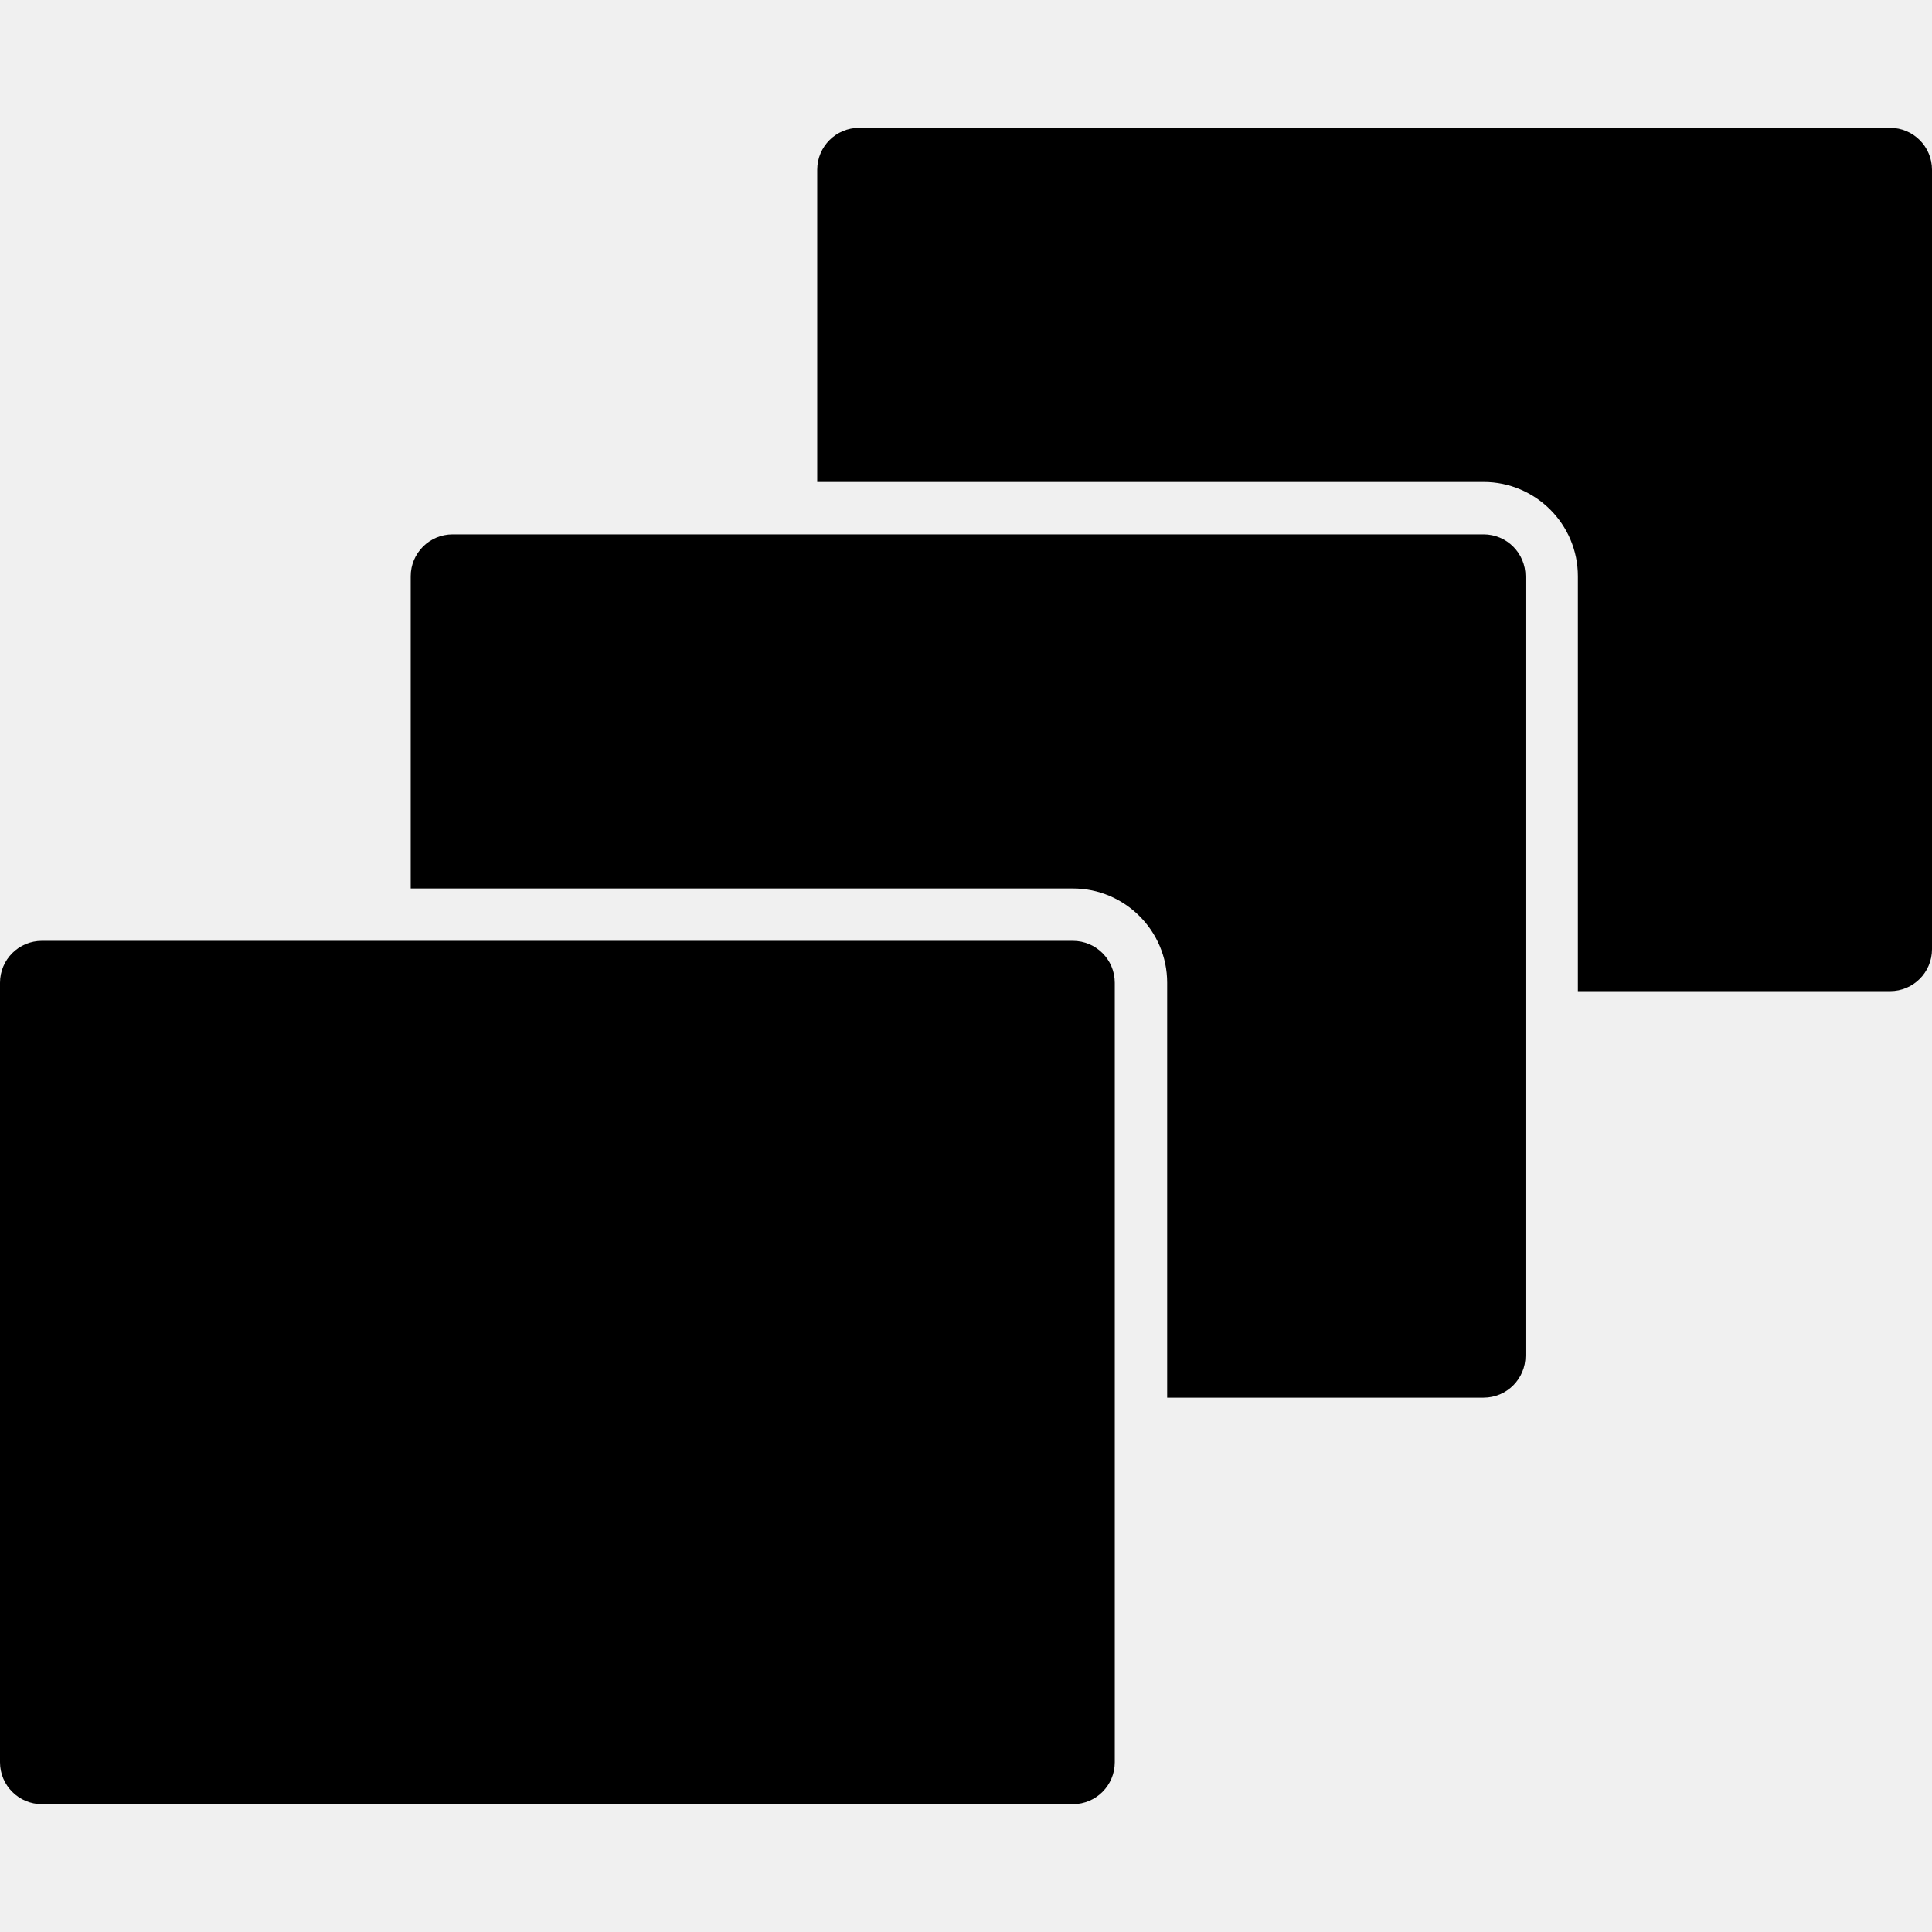
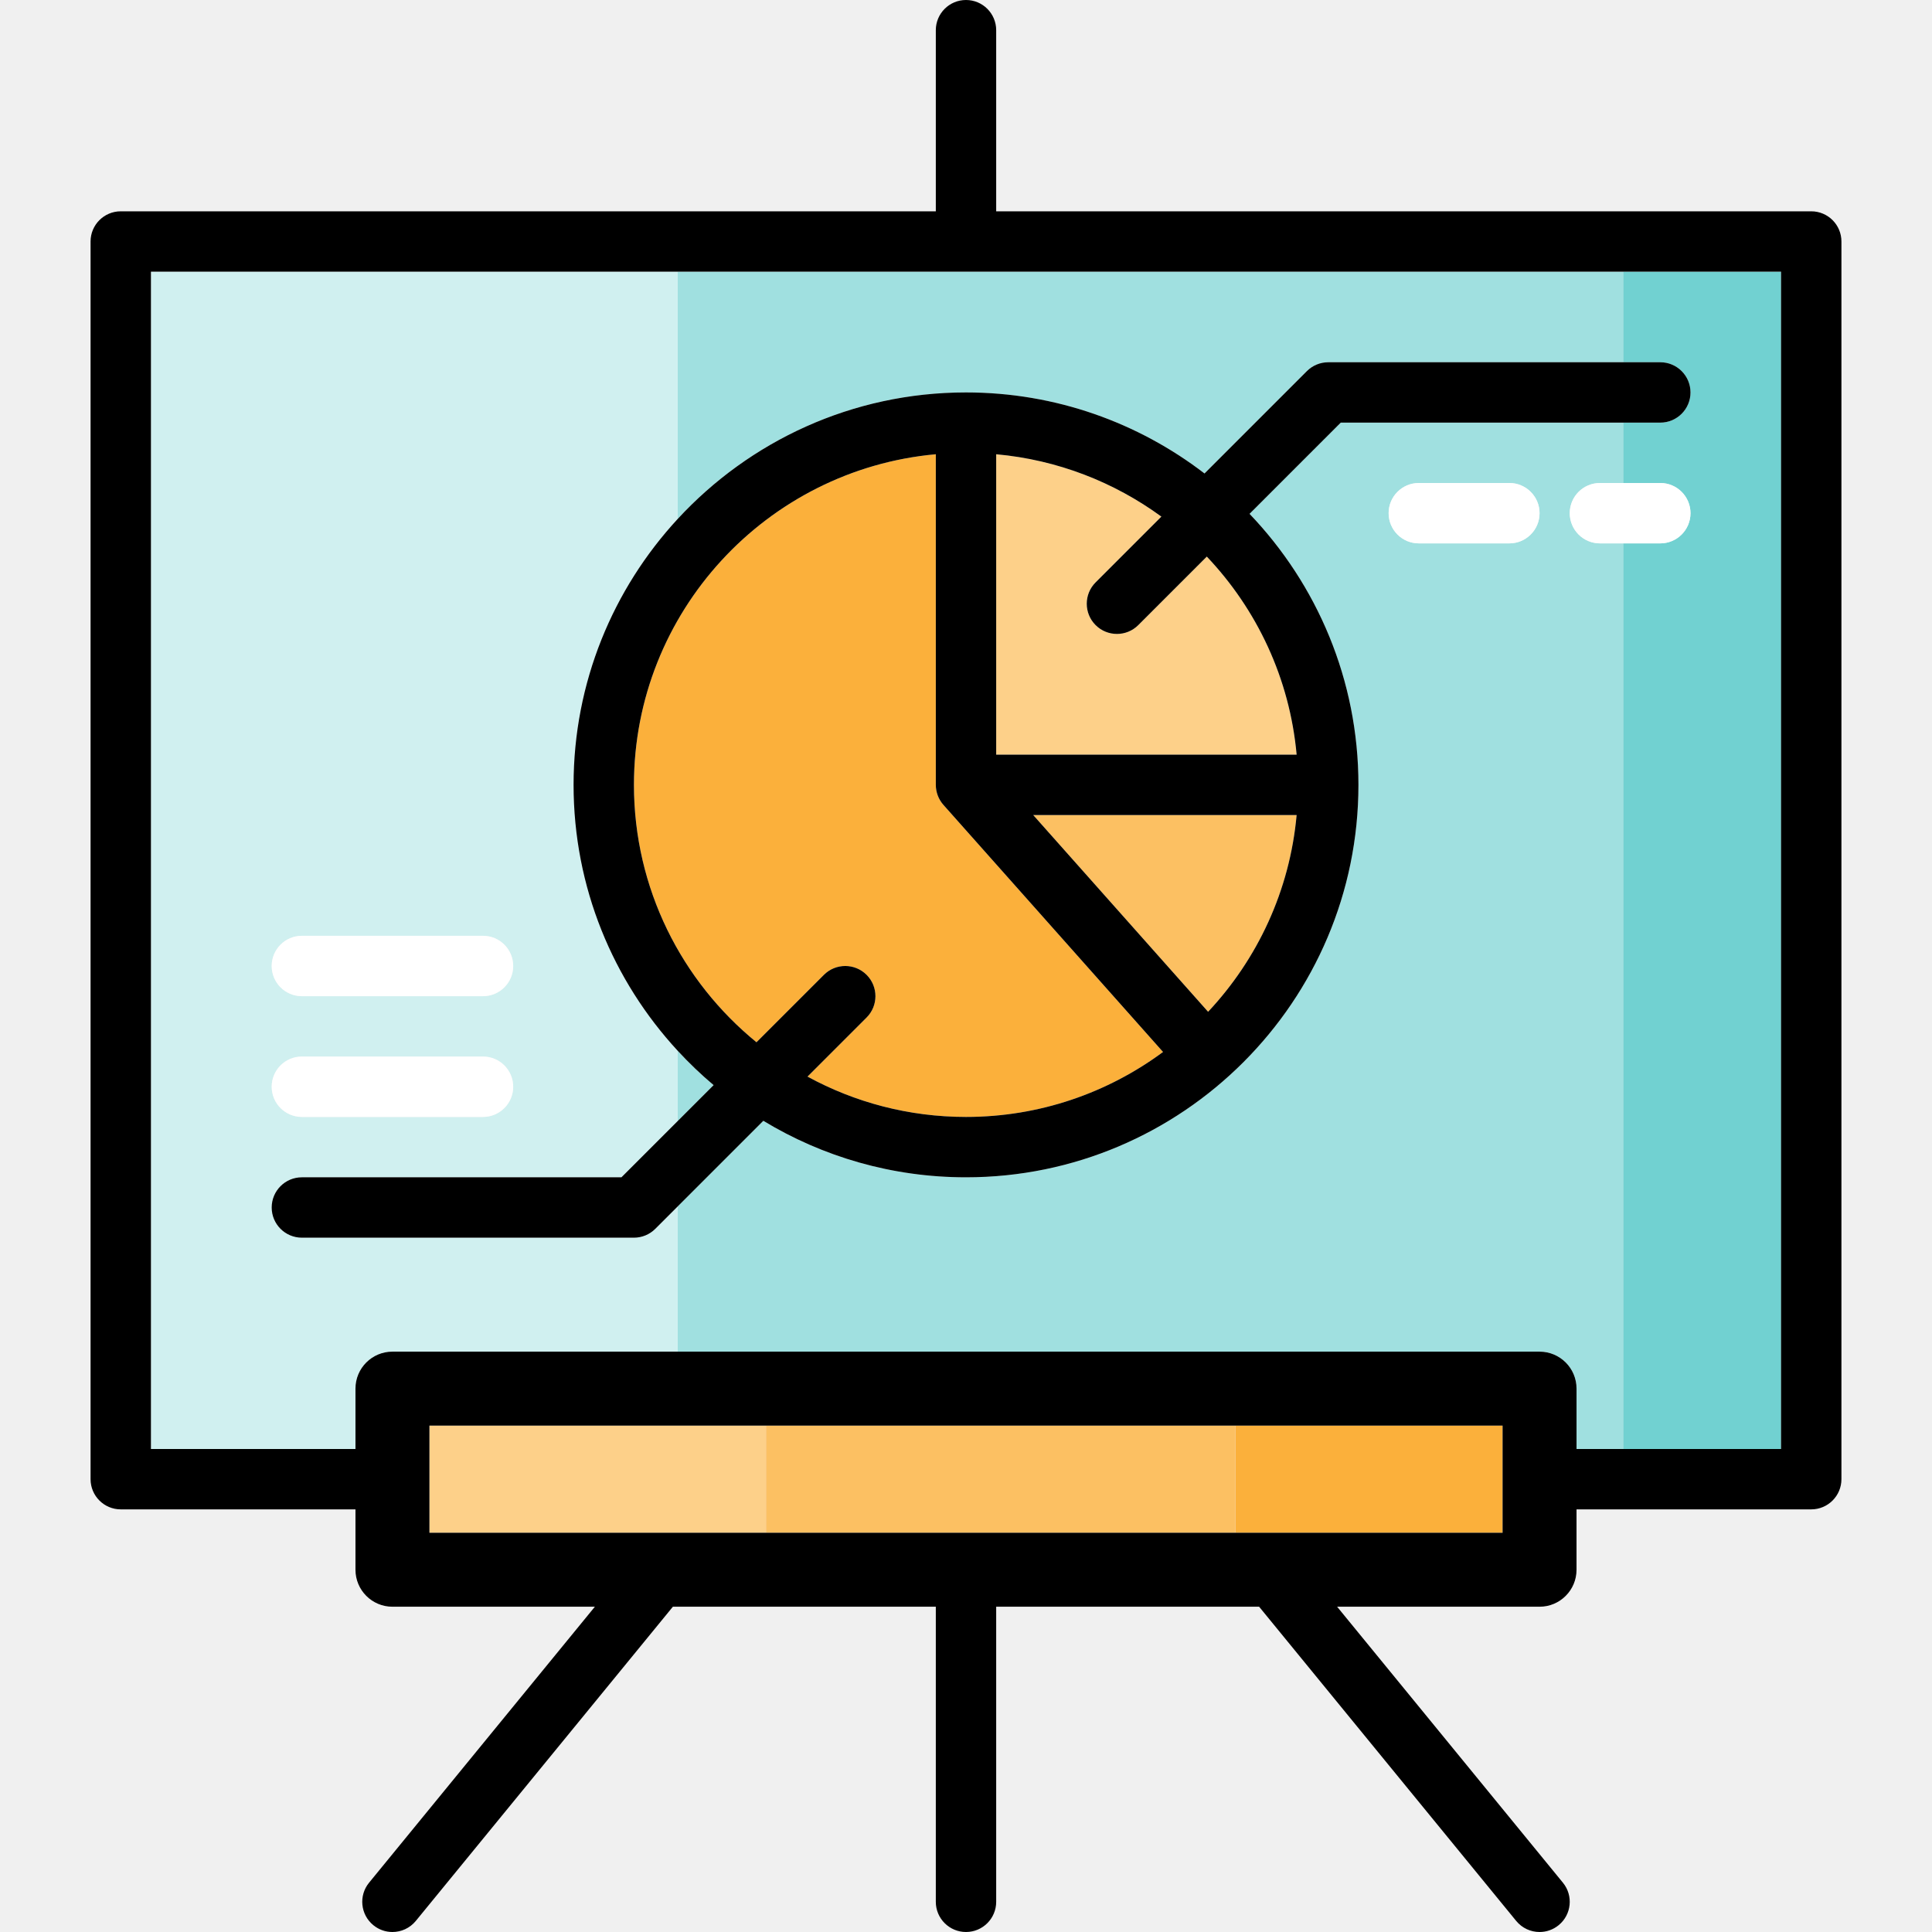
- <svg xmlns="http://www.w3.org/2000/svg" version="1.1" id="Capa_1" x="0px" y="0px" width="922px" height="922px" viewBox="0 0 922 922" style="enable-background:new 0 0 922 922;" xml:space="preserve">
+ <svg xmlns="http://www.w3.org/2000/svg" version="1.1" id="Layer_1" x="0px" y="0px" viewBox="0 0 490.001 490.001" style="enable-background:new 0 0 490.001 490.001;" xml:space="preserve">
  <g>
-     <path d="M922,453V81c0-11.046-8.954-20-20-20H410c-11.045,0-20,8.954-20,20v149h318c24.812,0,45,20.187,45,45v198h149   C913.046,473.001,922,464.046,922,453z" />
-     <path d="M557,667.001h151c11.046,0,20-8.954,20-20v-174v-198c0-11.046-8.954-20-20-20H390H216c-11.045,0-20,8.954-20,20v149h194   h122c24.812,0,45,20.187,45,45v4V667.001z" />
-     <path d="M0,469v372c0,11.046,8.955,20,20,20h492c11.046,0,20-8.954,20-20V692v-12.501V667V473v-4c0-11.046-8.954-20-20-20H390H196   h-12.5H171H20C8.955,449,0,457.955,0,469z" />
+     <path style="fill:#71D1D1;" d="M411.656,91.876h9.437c4.228,0,7.656,3.428,7.656,7.656s-3.428,7.656-7.656,7.656h-9.437V122.5   h9.437c4.228,0,7.656,3.428,7.656,7.656c0,4.228-3.428,7.656-7.656,7.656h-9.437V367.5h40.063V68.906h-40.063V91.876z" />
+     <path style="fill:#A0E0E0;" d="M245.001,99.531c22.739,0,43.717,7.67,60.495,20.552l25.966-25.966   c1.435-1.435,3.383-2.242,5.414-2.242h74.781v-22.97H171.889v62.699C190.086,111.896,216.125,99.531,245.001,99.531z" />
+     <path style="fill:#A0E0E0;" d="M171.889,266.51v17.805l9.102-9.101C177.775,272.507,174.738,269.596,171.889,266.51z" />
+     <path style="fill:#A0E0E0;" d="M405.782,137.812c-4.228,0-7.656-3.428-7.656-7.656c0-4.228,3.428-7.656,7.656-7.656h5.874v-15.313   h-71.61l-23.134,23.133c17.1,17.881,27.618,42.105,27.618,68.741c0,54.882-44.649,99.531-99.53,99.531   c-18.796,0-36.391-5.239-51.404-14.331l-21.708,21.708v36.84h218.58c5.179,0,9.377,4.198,9.377,9.377V367.5h11.811V137.812H405.782   z M382.813,137.812h-22.969c-4.228,0-7.656-3.428-7.656-7.656c0-4.228,3.428-7.656,7.656-7.656h22.969   c4.228,0,7.656,3.428,7.656,7.656C390.469,134.384,387.041,137.812,382.813,137.812z" />
+     <path style="fill:#D0F0F0;" d="M166.196,311.663c-1.436,1.435-3.383,2.242-5.414,2.242H76.564c-4.228,0-7.656-3.428-7.656-7.656   s3.428-7.656,7.656-7.656h81.047l14.278-14.278V266.51c-16.387-17.747-26.418-41.445-26.418-67.448   c0-26.005,10.03-49.709,26.418-67.458V68.906H38.282V367.5h51.874v-15.313c0-5.179,4.198-9.377,9.377-9.377h72.356v-36.84   L166.196,311.663z M76.564,237.344h45.938c4.228,0,7.656,3.428,7.656,7.656c0,4.228-3.428,7.656-7.656,7.656H76.564   c-4.228,0-7.656-3.428-7.656-7.656C68.908,240.771,72.336,237.344,76.564,237.344z M76.564,267.968h45.938   c4.228,0,7.656,3.428,7.656,7.656s-3.428,7.656-7.656,7.656H76.564c-4.228,0-7.656-3.428-7.656-7.656   C68.908,271.396,72.336,267.968,76.564,267.968z" />
+     <rect x="313.331" y="361.564" style="fill:#FBB03B;" width="67.761" height="27.184" />
+     <rect x="194.272" y="361.564" style="fill:#FCC062;" width="119.059" height="27.184" />
+     <rect x="108.91" y="361.564" style="fill:#FDD089;" width="85.362" height="27.184" />
+     <path style="fill:#FBB03B;" d="M239.297,204.168c-1.252-1.4-1.952-3.219-1.952-5.107v-83.855   c-42.861,3.883-76.563,39.999-76.563,83.855c0,26.305,12.129,49.824,31.08,65.28l17.1-17.1c2.989-2.991,7.838-2.991,10.827,0   c2.99,2.99,2.99,7.837,0,10.827l-14.984,14.984c11.952,6.519,25.648,10.228,40.195,10.228c18.695,0,35.981-6.131,49.97-16.478   L239.297,204.168z" />
+     <path style="fill:#FDD089;" d="M288.695,158.539c-1.494,1.496-3.455,2.242-5.414,2.242s-3.919-0.747-5.414-2.242   c-2.99-2.99-2.99-7.837,0-10.827l16.686-16.687c-11.975-8.745-26.329-14.407-41.898-15.818v76.199h76.199   c-1.756-19.382-10.106-36.879-22.783-50.244L288.695,158.539z" />
+     <path style="fill:#FCC062;" d="M306.403,256.616c12.493-13.321,20.712-30.684,22.452-49.898H262.05L306.403,256.616z" />
+     <path d="M459.375,53.594H252.657V7.656c0-4.228-3.428-7.656-7.656-7.656s-7.656,3.428-7.656,7.656v45.938H30.626   c-4.228,0-7.656,3.428-7.656,7.656v313.906c0,4.228,3.428,7.656,7.656,7.656h59.53v15.313c0,5.179,4.198,9.377,9.377,9.377h51.341   l-57.267,69.993c-2.678,3.272-2.195,8.096,1.077,10.774c1.423,1.164,3.138,1.732,4.844,1.732c2.217,0,4.416-0.959,5.93-2.809   l65.2-79.69h66.686v74.842c0,4.228,3.428,7.656,7.656,7.656c4.228,0,7.656-3.428,7.656-7.656v-74.842h66.686l65.2,79.69   c1.514,1.85,3.712,2.809,5.93,2.809c1.705,0,3.421-0.568,4.844-1.732c3.272-2.678,3.755-7.501,1.077-10.774l-57.267-69.993h51.341   c5.179,0,9.377-4.198,9.377-9.377v-15.313h59.53c4.228,0,7.656-3.428,7.656-7.656V61.25   C467.032,57.021,463.604,53.594,459.375,53.594z M108.91,361.564h85.362h119.059h67.761v27.184h-67.761H194.272H108.91V361.564z    M451.72,367.5h-40.063h-11.811v-15.313c0-5.179-4.198-9.377-9.377-9.377h-218.58H99.533c-5.179,0-9.377,4.198-9.377,9.377V367.5   H38.282V68.906h133.607h239.768h40.063V367.5z" />
+     <path d="M331.462,94.118l-25.966,25.966c-16.778-12.882-37.756-20.553-60.495-20.553c-28.876,0-54.914,12.365-73.112,32.073   c-16.389,17.749-26.418,41.452-26.418,67.458c0,26.003,10.032,49.701,26.418,67.448c2.85,3.086,5.887,5.997,9.102,8.704   l-9.102,9.101l-14.278,14.278H76.564c-4.228,0-7.656,3.428-7.656,7.656s3.428,7.656,7.656,7.656h84.219   c2.031,0,3.978-0.807,5.414-2.242l5.693-5.693l21.708-21.708c15.013,9.092,32.608,14.331,51.404,14.331   c54.881,0,99.53-44.649,99.53-99.531c0-26.636-10.518-50.86-27.618-68.741l23.134-23.133h71.61h9.437   c4.228,0,7.656-3.428,7.656-7.656s-3.428-7.656-7.656-7.656h-9.437h-74.781C334.844,91.876,332.897,92.682,331.462,94.118z    M204.806,273.053l14.984-14.984c2.99-2.99,2.99-7.837,0-10.827c-2.989-2.991-7.838-2.991-10.827,0l-17.1,17.1   c-18.951-15.456-31.08-38.975-31.08-65.28c0-43.856,33.701-79.972,76.563-83.855v83.855c0,1.887,0.7,3.707,1.952,5.107   l55.675,62.635c-13.989,10.347-31.275,16.478-49.97,16.478C230.454,283.281,216.758,279.572,204.806,273.053z M306.403,256.616   l-44.353-49.898h66.805C327.115,225.932,318.896,243.295,306.403,256.616z M252.657,191.406v-76.199   c15.569,1.41,29.923,7.072,41.898,15.818l-16.686,16.687c-2.99,2.99-2.99,7.837,0,10.827c1.494,1.496,3.455,2.242,5.414,2.242   s3.919-0.747,5.414-2.242l17.377-17.377c12.678,13.365,21.028,30.862,22.783,50.244H252.657z" />
+     <path style="fill:#FFFFFF;" d="M382.813,122.5h-22.969c-4.228,0-7.656,3.428-7.656,7.656c0,4.228,3.428,7.656,7.656,7.656h22.969   c4.228,0,7.656-3.428,7.656-7.656C390.469,125.928,387.041,122.5,382.813,122.5z" />
+     <path style="fill:#FFFFFF;" d="M398.126,130.156c0,4.228,3.428,7.656,7.656,7.656h5.874h9.437c4.228,0,7.656-3.428,7.656-7.656   c0-4.228-3.428-7.656-7.656-7.656h-9.437h-5.874C401.554,122.5,398.126,125.928,398.126,130.156z" />
+     <path style="fill:#FFFFFF;" d="M76.564,283.28h45.938c4.228,0,7.656-3.428,7.656-7.656s-3.428-7.656-7.656-7.656H76.564   c-4.228,0-7.656,3.428-7.656,7.656C68.908,279.852,72.336,283.28,76.564,283.28z" />
+     <path style="fill:#FFFFFF;" d="M76.564,252.655h45.938c4.228,0,7.656-3.428,7.656-7.656c0-4.228-3.428-7.656-7.656-7.656H76.564   c-4.228,0-7.656,3.428-7.656,7.656C68.908,249.227,72.336,252.655,76.564,252.655z" />
  </g>
  <g>
</g>
  <g>
</g>
  <g>
</g>
  <g>
</g>
  <g>
</g>
  <g>
</g>
  <g>
</g>
  <g>
</g>
  <g>
</g>
  <g>
</g>
  <g>
</g>
  <g>
</g>
  <g>
</g>
  <g>
</g>
  <g>
</g>
</svg>
